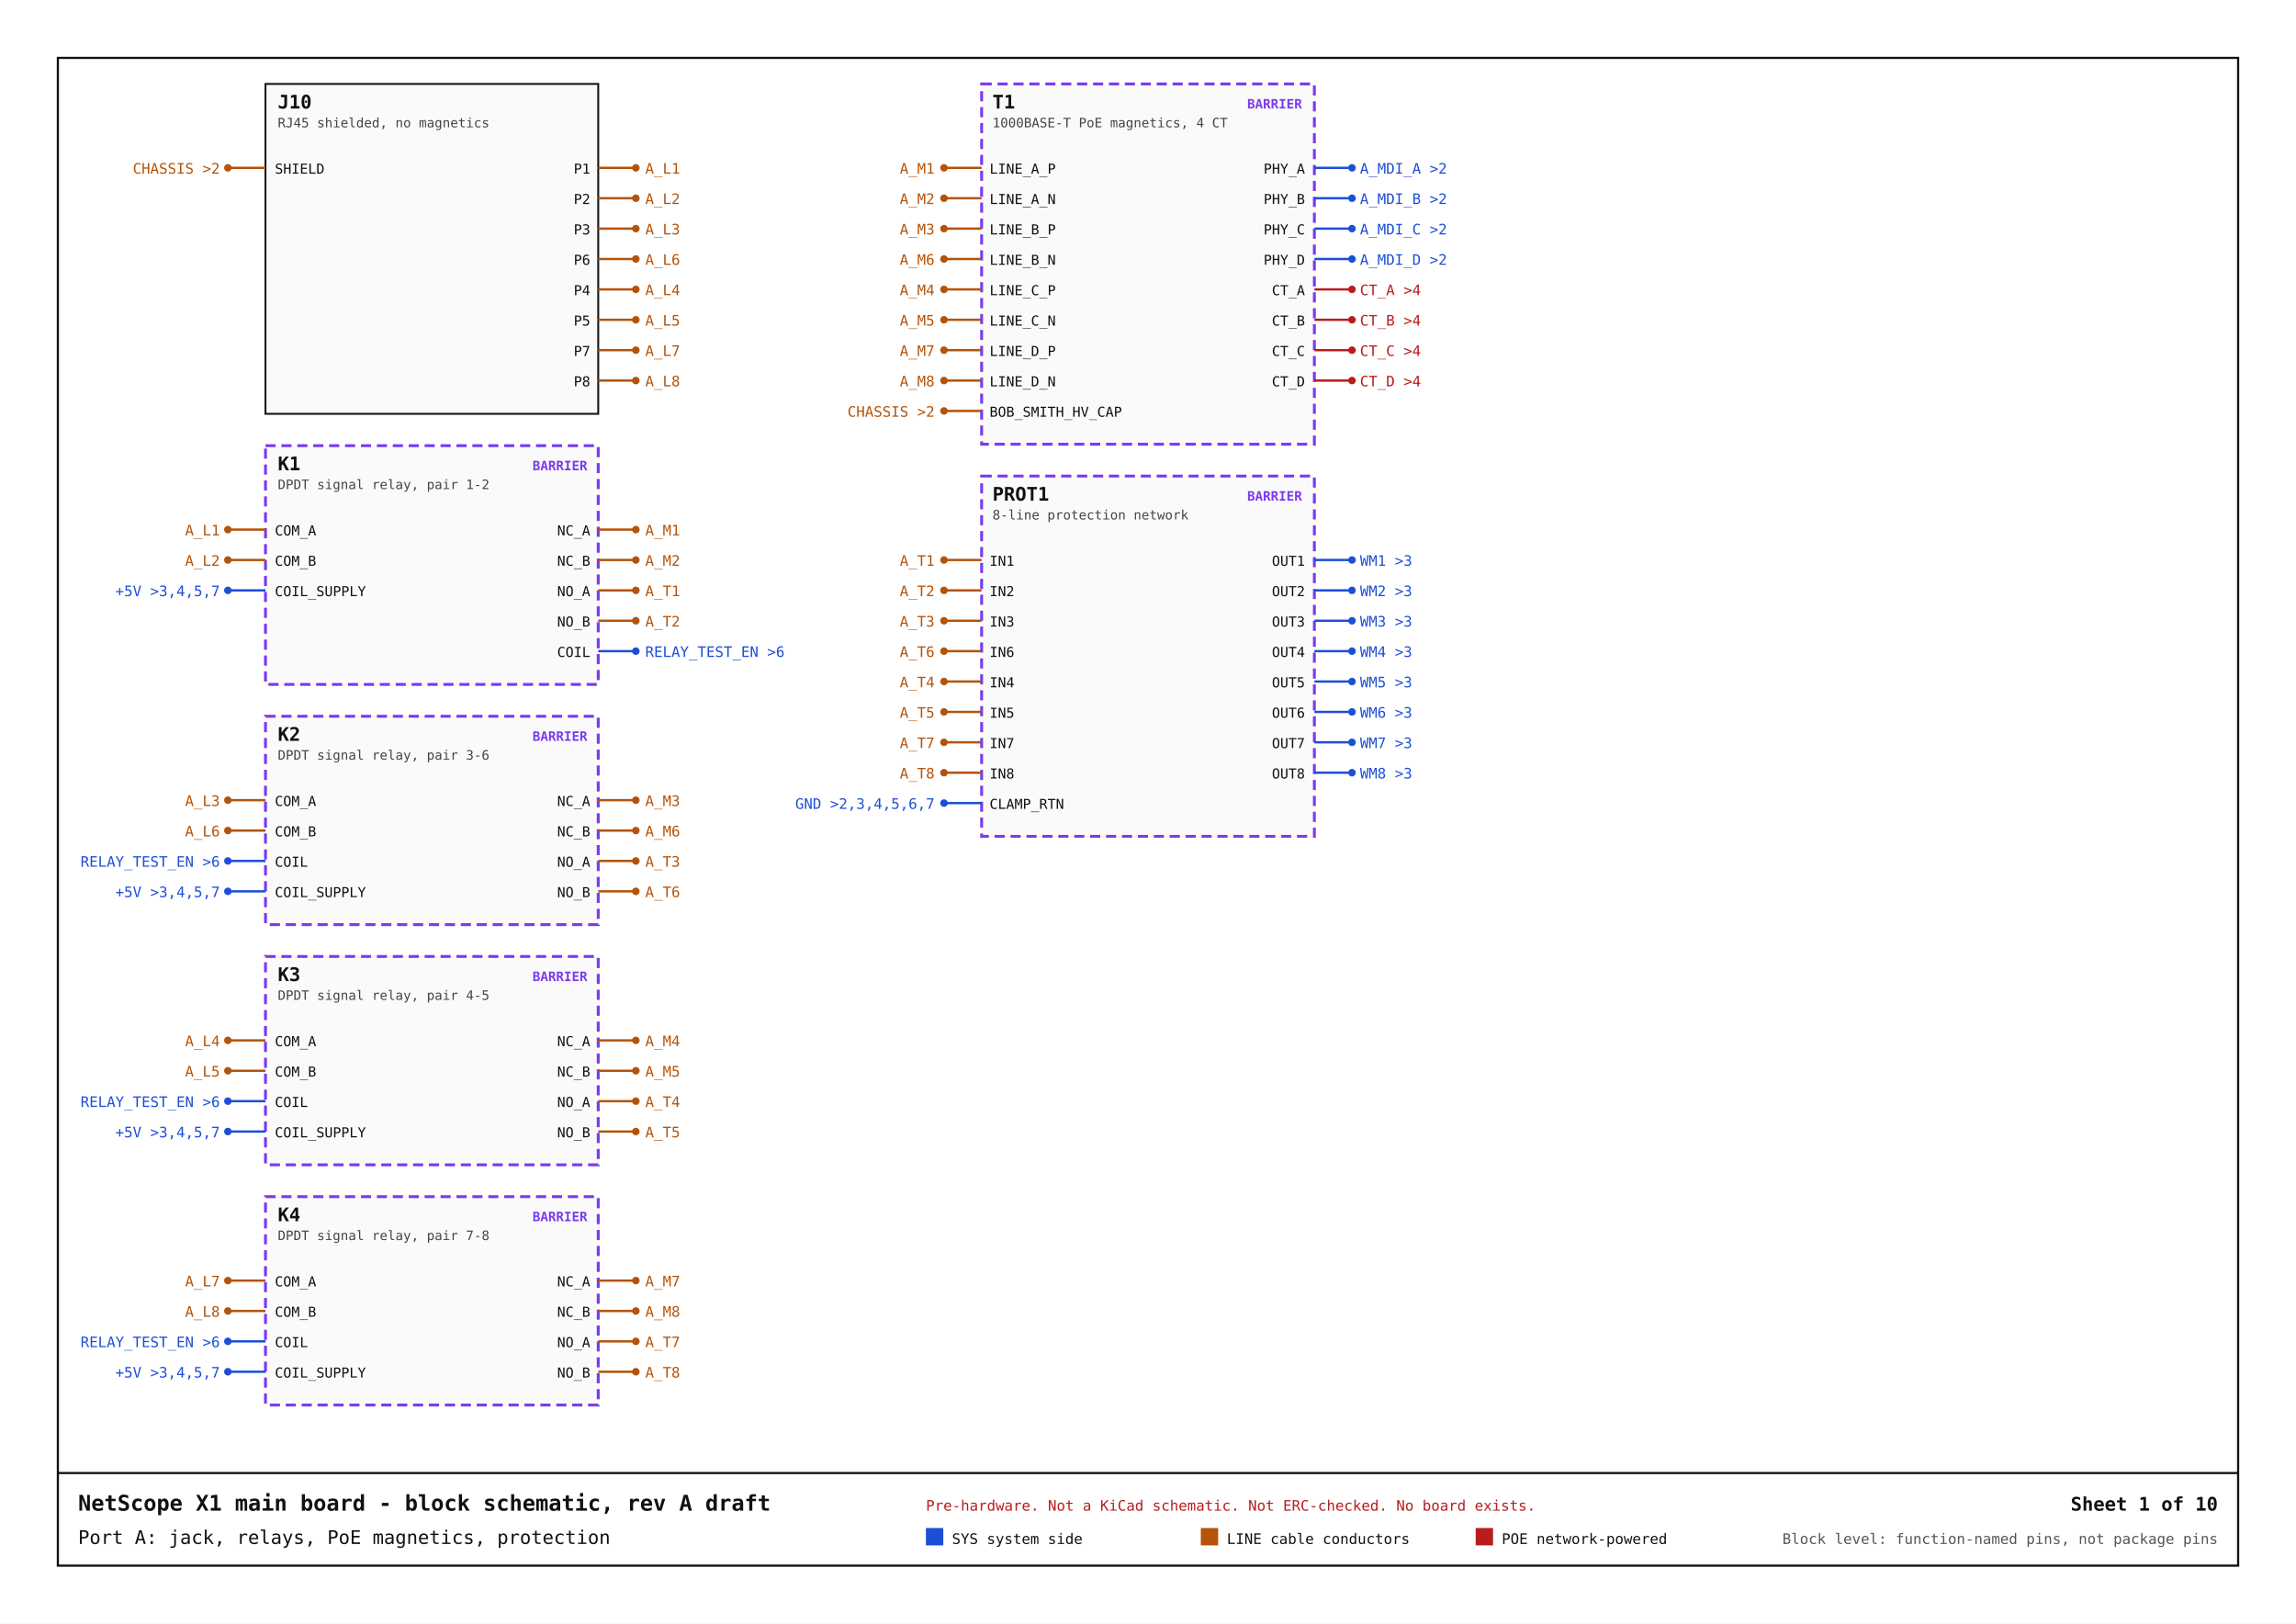
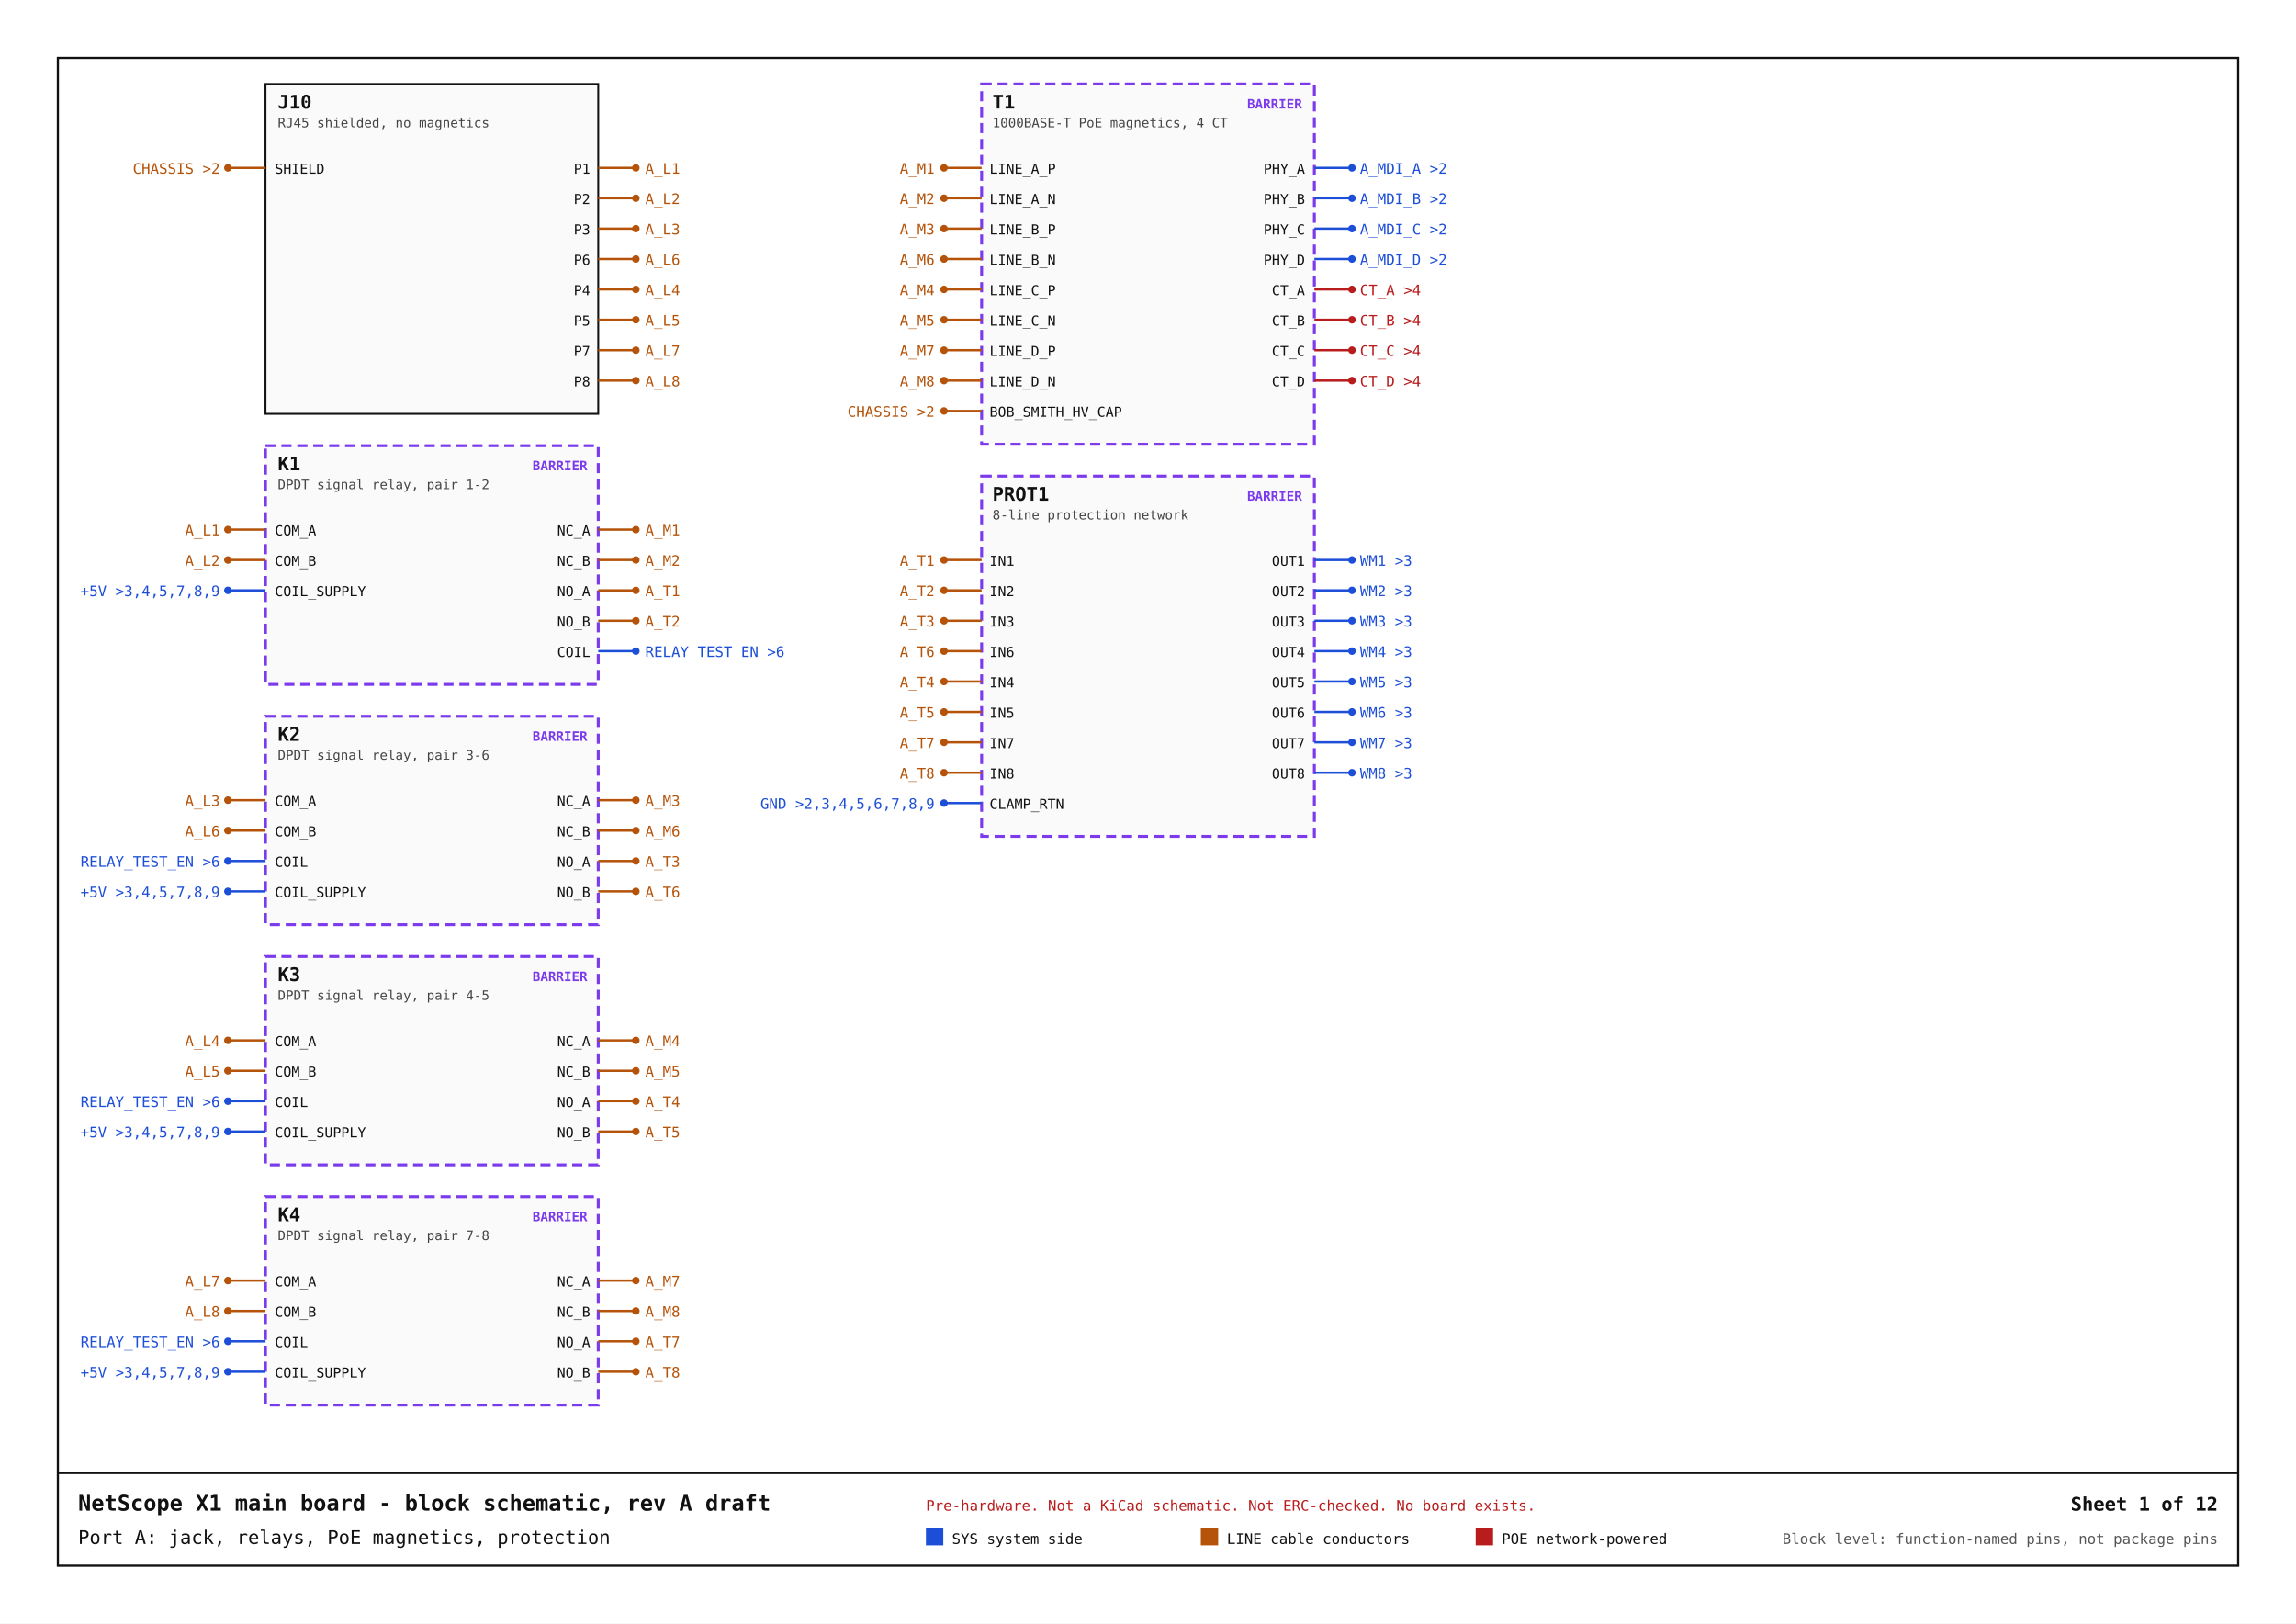
<svg xmlns="http://www.w3.org/2000/svg" viewBox="0 0 1587 1122" width="1587" height="1122">
  <rect width="1587" height="1122" fill="#fff" />
  <rect x="183.5" y="58" width="230" height="228" fill="#fafafa" stroke="#111" stroke-width="1.3" />
  <text x="192" y="75" font-size="13" fill="#111" text-anchor="start" font-weight="bold" font-family="DejaVu Sans Mono, Menlo, Consolas, monospace">J10</text>
  <text x="192" y="88" font-size="9" fill="#444" text-anchor="start" font-weight="normal" font-family="DejaVu Sans Mono, Menlo, Consolas, monospace">RJ45 shielded, no magnetics</text>
  <line x1="413.5" y1="116" x2="439.5" y2="116" stroke="#b45309" stroke-width="1.6" />
  <circle cx="439.5" cy="116" r="2.6" fill="#b45309" />
  <text x="446" y="120" font-size="10" fill="#b45309" text-anchor="start" font-weight="normal" font-family="DejaVu Sans Mono, Menlo, Consolas, monospace">A_L1</text>
  <text x="408" y="120" font-size="9.5" fill="#111" text-anchor="end" font-weight="normal" font-family="DejaVu Sans Mono, Menlo, Consolas, monospace">P1</text>
  <line x1="413.5" y1="137" x2="439.5" y2="137" stroke="#b45309" stroke-width="1.6" />
  <circle cx="439.5" cy="137" r="2.6" fill="#b45309" />
  <text x="446" y="141" font-size="10" fill="#b45309" text-anchor="start" font-weight="normal" font-family="DejaVu Sans Mono, Menlo, Consolas, monospace">A_L2</text>
  <text x="408" y="141" font-size="9.5" fill="#111" text-anchor="end" font-weight="normal" font-family="DejaVu Sans Mono, Menlo, Consolas, monospace">P2</text>
  <line x1="413.5" y1="158" x2="439.5" y2="158" stroke="#b45309" stroke-width="1.6" />
  <circle cx="439.5" cy="158" r="2.6" fill="#b45309" />
  <text x="446" y="162" font-size="10" fill="#b45309" text-anchor="start" font-weight="normal" font-family="DejaVu Sans Mono, Menlo, Consolas, monospace">A_L3</text>
  <text x="408" y="162" font-size="9.5" fill="#111" text-anchor="end" font-weight="normal" font-family="DejaVu Sans Mono, Menlo, Consolas, monospace">P3</text>
  <line x1="413.5" y1="179" x2="439.5" y2="179" stroke="#b45309" stroke-width="1.6" />
  <circle cx="439.5" cy="179" r="2.6" fill="#b45309" />
  <text x="446" y="183" font-size="10" fill="#b45309" text-anchor="start" font-weight="normal" font-family="DejaVu Sans Mono, Menlo, Consolas, monospace">A_L6</text>
  <text x="408" y="183" font-size="9.5" fill="#111" text-anchor="end" font-weight="normal" font-family="DejaVu Sans Mono, Menlo, Consolas, monospace">P6</text>
  <line x1="413.5" y1="200" x2="439.5" y2="200" stroke="#b45309" stroke-width="1.6" />
  <circle cx="439.5" cy="200" r="2.6" fill="#b45309" />
  <text x="446" y="204" font-size="10" fill="#b45309" text-anchor="start" font-weight="normal" font-family="DejaVu Sans Mono, Menlo, Consolas, monospace">A_L4</text>
  <text x="408" y="204" font-size="9.5" fill="#111" text-anchor="end" font-weight="normal" font-family="DejaVu Sans Mono, Menlo, Consolas, monospace">P4</text>
  <line x1="413.5" y1="221" x2="439.5" y2="221" stroke="#b45309" stroke-width="1.6" />
  <circle cx="439.5" cy="221" r="2.6" fill="#b45309" />
  <text x="446" y="225" font-size="10" fill="#b45309" text-anchor="start" font-weight="normal" font-family="DejaVu Sans Mono, Menlo, Consolas, monospace">A_L5</text>
  <text x="408" y="225" font-size="9.5" fill="#111" text-anchor="end" font-weight="normal" font-family="DejaVu Sans Mono, Menlo, Consolas, monospace">P5</text>
  <line x1="413.5" y1="242" x2="439.5" y2="242" stroke="#b45309" stroke-width="1.6" />
  <circle cx="439.5" cy="242" r="2.6" fill="#b45309" />
  <text x="446" y="246" font-size="10" fill="#b45309" text-anchor="start" font-weight="normal" font-family="DejaVu Sans Mono, Menlo, Consolas, monospace">A_L7</text>
  <text x="408" y="246" font-size="9.5" fill="#111" text-anchor="end" font-weight="normal" font-family="DejaVu Sans Mono, Menlo, Consolas, monospace">P7</text>
  <line x1="413.5" y1="263" x2="439.5" y2="263" stroke="#b45309" stroke-width="1.6" />
  <circle cx="439.5" cy="263" r="2.6" fill="#b45309" />
  <text x="446" y="267" font-size="10" fill="#b45309" text-anchor="start" font-weight="normal" font-family="DejaVu Sans Mono, Menlo, Consolas, monospace">A_L8</text>
  <text x="408" y="267" font-size="9.5" fill="#111" text-anchor="end" font-weight="normal" font-family="DejaVu Sans Mono, Menlo, Consolas, monospace">P8</text>
  <line x1="157.5" y1="116" x2="183.5" y2="116" stroke="#b45309" stroke-width="1.6" />
  <circle cx="157.5" cy="116" r="2.6" fill="#b45309" />
  <text x="152" y="120" font-size="10" fill="#b45309" text-anchor="end" font-weight="normal" font-family="DejaVu Sans Mono, Menlo, Consolas, monospace">CHASSIS &gt;2</text>
  <text x="190" y="120" font-size="9.5" fill="#111" text-anchor="start" font-weight="normal" font-family="DejaVu Sans Mono, Menlo, Consolas, monospace">SHIELD</text>
  <rect x="183.5" y="308" width="230" height="165" fill="#fafafa" stroke="#7c3aed" stroke-width="2" stroke-dasharray="7 4" />
  <text x="192" y="325" font-size="13" fill="#111" text-anchor="start" font-weight="bold" font-family="DejaVu Sans Mono, Menlo, Consolas, monospace">K1</text>
  <text x="192" y="338" font-size="9" fill="#444" text-anchor="start" font-weight="normal" font-family="DejaVu Sans Mono, Menlo, Consolas, monospace">DPDT signal relay, pair 1-2</text>
  <text x="406" y="325" font-size="9" fill="#7c3aed" text-anchor="end" font-weight="bold" font-family="DejaVu Sans Mono, Menlo, Consolas, monospace">BARRIER</text>
  <line x1="157.5" y1="366" x2="183.5" y2="366" stroke="#b45309" stroke-width="1.6" />
  <circle cx="157.5" cy="366" r="2.6" fill="#b45309" />
  <text x="152" y="370" font-size="10" fill="#b45309" text-anchor="end" font-weight="normal" font-family="DejaVu Sans Mono, Menlo, Consolas, monospace">A_L1</text>
  <text x="190" y="370" font-size="9.5" fill="#111" text-anchor="start" font-weight="normal" font-family="DejaVu Sans Mono, Menlo, Consolas, monospace">COM_A</text>
  <line x1="157.5" y1="387" x2="183.5" y2="387" stroke="#b45309" stroke-width="1.6" />
  <circle cx="157.5" cy="387" r="2.6" fill="#b45309" />
  <text x="152" y="391" font-size="10" fill="#b45309" text-anchor="end" font-weight="normal" font-family="DejaVu Sans Mono, Menlo, Consolas, monospace">A_L2</text>
  <text x="190" y="391" font-size="9.5" fill="#111" text-anchor="start" font-weight="normal" font-family="DejaVu Sans Mono, Menlo, Consolas, monospace">COM_B</text>
  <line x1="413.5" y1="366" x2="439.5" y2="366" stroke="#b45309" stroke-width="1.6" />
  <circle cx="439.5" cy="366" r="2.6" fill="#b45309" />
  <text x="446" y="370" font-size="10" fill="#b45309" text-anchor="start" font-weight="normal" font-family="DejaVu Sans Mono, Menlo, Consolas, monospace">A_M1</text>
  <text x="408" y="370" font-size="9.5" fill="#111" text-anchor="end" font-weight="normal" font-family="DejaVu Sans Mono, Menlo, Consolas, monospace">NC_A</text>
  <line x1="413.5" y1="387" x2="439.5" y2="387" stroke="#b45309" stroke-width="1.6" />
  <circle cx="439.5" cy="387" r="2.6" fill="#b45309" />
  <text x="446" y="391" font-size="10" fill="#b45309" text-anchor="start" font-weight="normal" font-family="DejaVu Sans Mono, Menlo, Consolas, monospace">A_M2</text>
  <text x="408" y="391" font-size="9.5" fill="#111" text-anchor="end" font-weight="normal" font-family="DejaVu Sans Mono, Menlo, Consolas, monospace">NC_B</text>
  <line x1="413.5" y1="408" x2="439.5" y2="408" stroke="#b45309" stroke-width="1.6" />
  <circle cx="439.5" cy="408" r="2.6" fill="#b45309" />
  <text x="446" y="412" font-size="10" fill="#b45309" text-anchor="start" font-weight="normal" font-family="DejaVu Sans Mono, Menlo, Consolas, monospace">A_T1</text>
  <text x="408" y="412" font-size="9.5" fill="#111" text-anchor="end" font-weight="normal" font-family="DejaVu Sans Mono, Menlo, Consolas, monospace">NO_A</text>
  <line x1="413.5" y1="429" x2="439.5" y2="429" stroke="#b45309" stroke-width="1.6" />
  <circle cx="439.5" cy="429" r="2.6" fill="#b45309" />
  <text x="446" y="433" font-size="10" fill="#b45309" text-anchor="start" font-weight="normal" font-family="DejaVu Sans Mono, Menlo, Consolas, monospace">A_T2</text>
  <text x="408" y="433" font-size="9.5" fill="#111" text-anchor="end" font-weight="normal" font-family="DejaVu Sans Mono, Menlo, Consolas, monospace">NO_B</text>
  <line x1="413.5" y1="450" x2="439.5" y2="450" stroke="#1d4ed8" stroke-width="1.6" />
  <circle cx="439.5" cy="450" r="2.6" fill="#1d4ed8" />
  <text x="446" y="454" font-size="10" fill="#1d4ed8" text-anchor="start" font-weight="normal" font-family="DejaVu Sans Mono, Menlo, Consolas, monospace">RELAY_TEST_EN &gt;6</text>
  <text x="408" y="454" font-size="9.5" fill="#111" text-anchor="end" font-weight="normal" font-family="DejaVu Sans Mono, Menlo, Consolas, monospace">COIL</text>
  <line x1="157.5" y1="408" x2="183.5" y2="408" stroke="#1d4ed8" stroke-width="1.6" />
  <circle cx="157.5" cy="408" r="2.6" fill="#1d4ed8" />
-   <text x="152" y="412" font-size="10" fill="#1d4ed8" text-anchor="end" font-weight="normal" font-family="DejaVu Sans Mono, Menlo, Consolas, monospace">+5V &gt;3,4,5,7</text>
+   <text x="152" y="412" font-size="10" fill="#1d4ed8" text-anchor="end" font-weight="normal" font-family="DejaVu Sans Mono, Menlo, Consolas, monospace">+5V &gt;3,4,5,7,8,9</text>
  <text x="190" y="412" font-size="9.5" fill="#111" text-anchor="start" font-weight="normal" font-family="DejaVu Sans Mono, Menlo, Consolas, monospace">COIL_SUPPLY</text>
  <rect x="183.5" y="495" width="230" height="144" fill="#fafafa" stroke="#7c3aed" stroke-width="2" stroke-dasharray="7 4" />
  <text x="192" y="512" font-size="13" fill="#111" text-anchor="start" font-weight="bold" font-family="DejaVu Sans Mono, Menlo, Consolas, monospace">K2</text>
  <text x="192" y="525" font-size="9" fill="#444" text-anchor="start" font-weight="normal" font-family="DejaVu Sans Mono, Menlo, Consolas, monospace">DPDT signal relay, pair 3-6</text>
  <text x="406" y="512" font-size="9" fill="#7c3aed" text-anchor="end" font-weight="bold" font-family="DejaVu Sans Mono, Menlo, Consolas, monospace">BARRIER</text>
  <line x1="157.5" y1="553" x2="183.5" y2="553" stroke="#b45309" stroke-width="1.6" />
  <circle cx="157.5" cy="553" r="2.6" fill="#b45309" />
  <text x="152" y="557" font-size="10" fill="#b45309" text-anchor="end" font-weight="normal" font-family="DejaVu Sans Mono, Menlo, Consolas, monospace">A_L3</text>
  <text x="190" y="557" font-size="9.5" fill="#111" text-anchor="start" font-weight="normal" font-family="DejaVu Sans Mono, Menlo, Consolas, monospace">COM_A</text>
  <line x1="157.5" y1="574" x2="183.5" y2="574" stroke="#b45309" stroke-width="1.6" />
  <circle cx="157.5" cy="574" r="2.6" fill="#b45309" />
  <text x="152" y="578" font-size="10" fill="#b45309" text-anchor="end" font-weight="normal" font-family="DejaVu Sans Mono, Menlo, Consolas, monospace">A_L6</text>
  <text x="190" y="578" font-size="9.5" fill="#111" text-anchor="start" font-weight="normal" font-family="DejaVu Sans Mono, Menlo, Consolas, monospace">COM_B</text>
  <line x1="413.5" y1="553" x2="439.5" y2="553" stroke="#b45309" stroke-width="1.6" />
  <circle cx="439.5" cy="553" r="2.6" fill="#b45309" />
  <text x="446" y="557" font-size="10" fill="#b45309" text-anchor="start" font-weight="normal" font-family="DejaVu Sans Mono, Menlo, Consolas, monospace">A_M3</text>
  <text x="408" y="557" font-size="9.5" fill="#111" text-anchor="end" font-weight="normal" font-family="DejaVu Sans Mono, Menlo, Consolas, monospace">NC_A</text>
  <line x1="413.5" y1="574" x2="439.5" y2="574" stroke="#b45309" stroke-width="1.6" />
  <circle cx="439.5" cy="574" r="2.6" fill="#b45309" />
  <text x="446" y="578" font-size="10" fill="#b45309" text-anchor="start" font-weight="normal" font-family="DejaVu Sans Mono, Menlo, Consolas, monospace">A_M6</text>
  <text x="408" y="578" font-size="9.5" fill="#111" text-anchor="end" font-weight="normal" font-family="DejaVu Sans Mono, Menlo, Consolas, monospace">NC_B</text>
  <line x1="413.5" y1="595" x2="439.5" y2="595" stroke="#b45309" stroke-width="1.6" />
  <circle cx="439.5" cy="595" r="2.6" fill="#b45309" />
  <text x="446" y="599" font-size="10" fill="#b45309" text-anchor="start" font-weight="normal" font-family="DejaVu Sans Mono, Menlo, Consolas, monospace">A_T3</text>
  <text x="408" y="599" font-size="9.5" fill="#111" text-anchor="end" font-weight="normal" font-family="DejaVu Sans Mono, Menlo, Consolas, monospace">NO_A</text>
  <line x1="413.5" y1="616" x2="439.5" y2="616" stroke="#b45309" stroke-width="1.6" />
  <circle cx="439.5" cy="616" r="2.6" fill="#b45309" />
  <text x="446" y="620" font-size="10" fill="#b45309" text-anchor="start" font-weight="normal" font-family="DejaVu Sans Mono, Menlo, Consolas, monospace">A_T6</text>
  <text x="408" y="620" font-size="9.5" fill="#111" text-anchor="end" font-weight="normal" font-family="DejaVu Sans Mono, Menlo, Consolas, monospace">NO_B</text>
  <line x1="157.5" y1="595" x2="183.5" y2="595" stroke="#1d4ed8" stroke-width="1.6" />
  <circle cx="157.5" cy="595" r="2.6" fill="#1d4ed8" />
  <text x="152" y="599" font-size="10" fill="#1d4ed8" text-anchor="end" font-weight="normal" font-family="DejaVu Sans Mono, Menlo, Consolas, monospace">RELAY_TEST_EN &gt;6</text>
  <text x="190" y="599" font-size="9.5" fill="#111" text-anchor="start" font-weight="normal" font-family="DejaVu Sans Mono, Menlo, Consolas, monospace">COIL</text>
  <line x1="157.5" y1="616" x2="183.5" y2="616" stroke="#1d4ed8" stroke-width="1.6" />
  <circle cx="157.5" cy="616" r="2.6" fill="#1d4ed8" />
-   <text x="152" y="620" font-size="10" fill="#1d4ed8" text-anchor="end" font-weight="normal" font-family="DejaVu Sans Mono, Menlo, Consolas, monospace">+5V &gt;3,4,5,7</text>
+   <text x="152" y="620" font-size="10" fill="#1d4ed8" text-anchor="end" font-weight="normal" font-family="DejaVu Sans Mono, Menlo, Consolas, monospace">+5V &gt;3,4,5,7,8,9</text>
  <text x="190" y="620" font-size="9.5" fill="#111" text-anchor="start" font-weight="normal" font-family="DejaVu Sans Mono, Menlo, Consolas, monospace">COIL_SUPPLY</text>
  <rect x="183.5" y="661" width="230" height="144" fill="#fafafa" stroke="#7c3aed" stroke-width="2" stroke-dasharray="7 4" />
  <text x="192" y="678" font-size="13" fill="#111" text-anchor="start" font-weight="bold" font-family="DejaVu Sans Mono, Menlo, Consolas, monospace">K3</text>
  <text x="192" y="691" font-size="9" fill="#444" text-anchor="start" font-weight="normal" font-family="DejaVu Sans Mono, Menlo, Consolas, monospace">DPDT signal relay, pair 4-5</text>
  <text x="406" y="678" font-size="9" fill="#7c3aed" text-anchor="end" font-weight="bold" font-family="DejaVu Sans Mono, Menlo, Consolas, monospace">BARRIER</text>
  <line x1="157.5" y1="719" x2="183.5" y2="719" stroke="#b45309" stroke-width="1.6" />
  <circle cx="157.5" cy="719" r="2.6" fill="#b45309" />
  <text x="152" y="723" font-size="10" fill="#b45309" text-anchor="end" font-weight="normal" font-family="DejaVu Sans Mono, Menlo, Consolas, monospace">A_L4</text>
  <text x="190" y="723" font-size="9.5" fill="#111" text-anchor="start" font-weight="normal" font-family="DejaVu Sans Mono, Menlo, Consolas, monospace">COM_A</text>
  <line x1="157.5" y1="740" x2="183.5" y2="740" stroke="#b45309" stroke-width="1.6" />
  <circle cx="157.5" cy="740" r="2.6" fill="#b45309" />
  <text x="152" y="744" font-size="10" fill="#b45309" text-anchor="end" font-weight="normal" font-family="DejaVu Sans Mono, Menlo, Consolas, monospace">A_L5</text>
  <text x="190" y="744" font-size="9.5" fill="#111" text-anchor="start" font-weight="normal" font-family="DejaVu Sans Mono, Menlo, Consolas, monospace">COM_B</text>
  <line x1="413.5" y1="719" x2="439.5" y2="719" stroke="#b45309" stroke-width="1.6" />
  <circle cx="439.5" cy="719" r="2.6" fill="#b45309" />
  <text x="446" y="723" font-size="10" fill="#b45309" text-anchor="start" font-weight="normal" font-family="DejaVu Sans Mono, Menlo, Consolas, monospace">A_M4</text>
  <text x="408" y="723" font-size="9.5" fill="#111" text-anchor="end" font-weight="normal" font-family="DejaVu Sans Mono, Menlo, Consolas, monospace">NC_A</text>
  <line x1="413.5" y1="740" x2="439.5" y2="740" stroke="#b45309" stroke-width="1.6" />
  <circle cx="439.5" cy="740" r="2.6" fill="#b45309" />
  <text x="446" y="744" font-size="10" fill="#b45309" text-anchor="start" font-weight="normal" font-family="DejaVu Sans Mono, Menlo, Consolas, monospace">A_M5</text>
  <text x="408" y="744" font-size="9.5" fill="#111" text-anchor="end" font-weight="normal" font-family="DejaVu Sans Mono, Menlo, Consolas, monospace">NC_B</text>
  <line x1="413.5" y1="761" x2="439.5" y2="761" stroke="#b45309" stroke-width="1.6" />
  <circle cx="439.5" cy="761" r="2.6" fill="#b45309" />
  <text x="446" y="765" font-size="10" fill="#b45309" text-anchor="start" font-weight="normal" font-family="DejaVu Sans Mono, Menlo, Consolas, monospace">A_T4</text>
  <text x="408" y="765" font-size="9.5" fill="#111" text-anchor="end" font-weight="normal" font-family="DejaVu Sans Mono, Menlo, Consolas, monospace">NO_A</text>
  <line x1="413.5" y1="782" x2="439.5" y2="782" stroke="#b45309" stroke-width="1.6" />
  <circle cx="439.5" cy="782" r="2.6" fill="#b45309" />
  <text x="446" y="786" font-size="10" fill="#b45309" text-anchor="start" font-weight="normal" font-family="DejaVu Sans Mono, Menlo, Consolas, monospace">A_T5</text>
  <text x="408" y="786" font-size="9.5" fill="#111" text-anchor="end" font-weight="normal" font-family="DejaVu Sans Mono, Menlo, Consolas, monospace">NO_B</text>
  <line x1="157.5" y1="761" x2="183.5" y2="761" stroke="#1d4ed8" stroke-width="1.6" />
  <circle cx="157.5" cy="761" r="2.6" fill="#1d4ed8" />
  <text x="152" y="765" font-size="10" fill="#1d4ed8" text-anchor="end" font-weight="normal" font-family="DejaVu Sans Mono, Menlo, Consolas, monospace">RELAY_TEST_EN &gt;6</text>
  <text x="190" y="765" font-size="9.5" fill="#111" text-anchor="start" font-weight="normal" font-family="DejaVu Sans Mono, Menlo, Consolas, monospace">COIL</text>
  <line x1="157.5" y1="782" x2="183.5" y2="782" stroke="#1d4ed8" stroke-width="1.6" />
  <circle cx="157.5" cy="782" r="2.6" fill="#1d4ed8" />
-   <text x="152" y="786" font-size="10" fill="#1d4ed8" text-anchor="end" font-weight="normal" font-family="DejaVu Sans Mono, Menlo, Consolas, monospace">+5V &gt;3,4,5,7</text>
+   <text x="152" y="786" font-size="10" fill="#1d4ed8" text-anchor="end" font-weight="normal" font-family="DejaVu Sans Mono, Menlo, Consolas, monospace">+5V &gt;3,4,5,7,8,9</text>
  <text x="190" y="786" font-size="9.5" fill="#111" text-anchor="start" font-weight="normal" font-family="DejaVu Sans Mono, Menlo, Consolas, monospace">COIL_SUPPLY</text>
  <rect x="183.5" y="827" width="230" height="144" fill="#fafafa" stroke="#7c3aed" stroke-width="2" stroke-dasharray="7 4" />
  <text x="192" y="844" font-size="13" fill="#111" text-anchor="start" font-weight="bold" font-family="DejaVu Sans Mono, Menlo, Consolas, monospace">K4</text>
  <text x="192" y="857" font-size="9" fill="#444" text-anchor="start" font-weight="normal" font-family="DejaVu Sans Mono, Menlo, Consolas, monospace">DPDT signal relay, pair 7-8</text>
  <text x="406" y="844" font-size="9" fill="#7c3aed" text-anchor="end" font-weight="bold" font-family="DejaVu Sans Mono, Menlo, Consolas, monospace">BARRIER</text>
  <line x1="157.5" y1="885" x2="183.5" y2="885" stroke="#b45309" stroke-width="1.6" />
  <circle cx="157.5" cy="885" r="2.6" fill="#b45309" />
  <text x="152" y="889" font-size="10" fill="#b45309" text-anchor="end" font-weight="normal" font-family="DejaVu Sans Mono, Menlo, Consolas, monospace">A_L7</text>
  <text x="190" y="889" font-size="9.5" fill="#111" text-anchor="start" font-weight="normal" font-family="DejaVu Sans Mono, Menlo, Consolas, monospace">COM_A</text>
  <line x1="157.5" y1="906" x2="183.5" y2="906" stroke="#b45309" stroke-width="1.6" />
  <circle cx="157.5" cy="906" r="2.6" fill="#b45309" />
  <text x="152" y="910" font-size="10" fill="#b45309" text-anchor="end" font-weight="normal" font-family="DejaVu Sans Mono, Menlo, Consolas, monospace">A_L8</text>
  <text x="190" y="910" font-size="9.5" fill="#111" text-anchor="start" font-weight="normal" font-family="DejaVu Sans Mono, Menlo, Consolas, monospace">COM_B</text>
  <line x1="413.5" y1="885" x2="439.5" y2="885" stroke="#b45309" stroke-width="1.6" />
  <circle cx="439.5" cy="885" r="2.6" fill="#b45309" />
  <text x="446" y="889" font-size="10" fill="#b45309" text-anchor="start" font-weight="normal" font-family="DejaVu Sans Mono, Menlo, Consolas, monospace">A_M7</text>
  <text x="408" y="889" font-size="9.5" fill="#111" text-anchor="end" font-weight="normal" font-family="DejaVu Sans Mono, Menlo, Consolas, monospace">NC_A</text>
  <line x1="413.5" y1="906" x2="439.5" y2="906" stroke="#b45309" stroke-width="1.6" />
  <circle cx="439.5" cy="906" r="2.6" fill="#b45309" />
  <text x="446" y="910" font-size="10" fill="#b45309" text-anchor="start" font-weight="normal" font-family="DejaVu Sans Mono, Menlo, Consolas, monospace">A_M8</text>
  <text x="408" y="910" font-size="9.5" fill="#111" text-anchor="end" font-weight="normal" font-family="DejaVu Sans Mono, Menlo, Consolas, monospace">NC_B</text>
  <line x1="413.5" y1="927" x2="439.5" y2="927" stroke="#b45309" stroke-width="1.6" />
  <circle cx="439.5" cy="927" r="2.6" fill="#b45309" />
  <text x="446" y="931" font-size="10" fill="#b45309" text-anchor="start" font-weight="normal" font-family="DejaVu Sans Mono, Menlo, Consolas, monospace">A_T7</text>
  <text x="408" y="931" font-size="9.5" fill="#111" text-anchor="end" font-weight="normal" font-family="DejaVu Sans Mono, Menlo, Consolas, monospace">NO_A</text>
  <line x1="413.5" y1="948" x2="439.5" y2="948" stroke="#b45309" stroke-width="1.6" />
  <circle cx="439.5" cy="948" r="2.6" fill="#b45309" />
  <text x="446" y="952" font-size="10" fill="#b45309" text-anchor="start" font-weight="normal" font-family="DejaVu Sans Mono, Menlo, Consolas, monospace">A_T8</text>
  <text x="408" y="952" font-size="9.5" fill="#111" text-anchor="end" font-weight="normal" font-family="DejaVu Sans Mono, Menlo, Consolas, monospace">NO_B</text>
  <line x1="157.5" y1="927" x2="183.5" y2="927" stroke="#1d4ed8" stroke-width="1.6" />
  <circle cx="157.5" cy="927" r="2.6" fill="#1d4ed8" />
  <text x="152" y="931" font-size="10" fill="#1d4ed8" text-anchor="end" font-weight="normal" font-family="DejaVu Sans Mono, Menlo, Consolas, monospace">RELAY_TEST_EN &gt;6</text>
  <text x="190" y="931" font-size="9.5" fill="#111" text-anchor="start" font-weight="normal" font-family="DejaVu Sans Mono, Menlo, Consolas, monospace">COIL</text>
  <line x1="157.5" y1="948" x2="183.5" y2="948" stroke="#1d4ed8" stroke-width="1.6" />
  <circle cx="157.5" cy="948" r="2.6" fill="#1d4ed8" />
-   <text x="152" y="952" font-size="10" fill="#1d4ed8" text-anchor="end" font-weight="normal" font-family="DejaVu Sans Mono, Menlo, Consolas, monospace">+5V &gt;3,4,5,7</text>
+   <text x="152" y="952" font-size="10" fill="#1d4ed8" text-anchor="end" font-weight="normal" font-family="DejaVu Sans Mono, Menlo, Consolas, monospace">+5V &gt;3,4,5,7,8,9</text>
  <text x="190" y="952" font-size="9.5" fill="#111" text-anchor="start" font-weight="normal" font-family="DejaVu Sans Mono, Menlo, Consolas, monospace">COIL_SUPPLY</text>
  <rect x="678.5" y="58" width="230" height="249" fill="#fafafa" stroke="#7c3aed" stroke-width="2" stroke-dasharray="7 4" />
  <text x="686" y="75" font-size="13" fill="#111" text-anchor="start" font-weight="bold" font-family="DejaVu Sans Mono, Menlo, Consolas, monospace">T1</text>
  <text x="686" y="88" font-size="9" fill="#444" text-anchor="start" font-weight="normal" font-family="DejaVu Sans Mono, Menlo, Consolas, monospace">1000BASE-T PoE magnetics, 4 CT</text>
  <text x="900" y="75" font-size="9" fill="#7c3aed" text-anchor="end" font-weight="bold" font-family="DejaVu Sans Mono, Menlo, Consolas, monospace">BARRIER</text>
  <line x1="652.5" y1="116" x2="678.5" y2="116" stroke="#b45309" stroke-width="1.6" />
  <circle cx="652.5" cy="116" r="2.6" fill="#b45309" />
  <text x="646" y="120" font-size="10" fill="#b45309" text-anchor="end" font-weight="normal" font-family="DejaVu Sans Mono, Menlo, Consolas, monospace">A_M1</text>
  <text x="684" y="120" font-size="9.5" fill="#111" text-anchor="start" font-weight="normal" font-family="DejaVu Sans Mono, Menlo, Consolas, monospace">LINE_A_P</text>
  <line x1="652.5" y1="137" x2="678.5" y2="137" stroke="#b45309" stroke-width="1.6" />
  <circle cx="652.5" cy="137" r="2.6" fill="#b45309" />
  <text x="646" y="141" font-size="10" fill="#b45309" text-anchor="end" font-weight="normal" font-family="DejaVu Sans Mono, Menlo, Consolas, monospace">A_M2</text>
  <text x="684" y="141" font-size="9.5" fill="#111" text-anchor="start" font-weight="normal" font-family="DejaVu Sans Mono, Menlo, Consolas, monospace">LINE_A_N</text>
  <line x1="652.5" y1="158" x2="678.5" y2="158" stroke="#b45309" stroke-width="1.6" />
  <circle cx="652.5" cy="158" r="2.6" fill="#b45309" />
  <text x="646" y="162" font-size="10" fill="#b45309" text-anchor="end" font-weight="normal" font-family="DejaVu Sans Mono, Menlo, Consolas, monospace">A_M3</text>
  <text x="684" y="162" font-size="9.5" fill="#111" text-anchor="start" font-weight="normal" font-family="DejaVu Sans Mono, Menlo, Consolas, monospace">LINE_B_P</text>
  <line x1="652.5" y1="179" x2="678.5" y2="179" stroke="#b45309" stroke-width="1.6" />
  <circle cx="652.5" cy="179" r="2.6" fill="#b45309" />
  <text x="646" y="183" font-size="10" fill="#b45309" text-anchor="end" font-weight="normal" font-family="DejaVu Sans Mono, Menlo, Consolas, monospace">A_M6</text>
  <text x="684" y="183" font-size="9.5" fill="#111" text-anchor="start" font-weight="normal" font-family="DejaVu Sans Mono, Menlo, Consolas, monospace">LINE_B_N</text>
  <line x1="652.5" y1="200" x2="678.5" y2="200" stroke="#b45309" stroke-width="1.6" />
  <circle cx="652.5" cy="200" r="2.6" fill="#b45309" />
  <text x="646" y="204" font-size="10" fill="#b45309" text-anchor="end" font-weight="normal" font-family="DejaVu Sans Mono, Menlo, Consolas, monospace">A_M4</text>
  <text x="684" y="204" font-size="9.5" fill="#111" text-anchor="start" font-weight="normal" font-family="DejaVu Sans Mono, Menlo, Consolas, monospace">LINE_C_P</text>
  <line x1="652.5" y1="221" x2="678.5" y2="221" stroke="#b45309" stroke-width="1.6" />
  <circle cx="652.5" cy="221" r="2.6" fill="#b45309" />
  <text x="646" y="225" font-size="10" fill="#b45309" text-anchor="end" font-weight="normal" font-family="DejaVu Sans Mono, Menlo, Consolas, monospace">A_M5</text>
  <text x="684" y="225" font-size="9.5" fill="#111" text-anchor="start" font-weight="normal" font-family="DejaVu Sans Mono, Menlo, Consolas, monospace">LINE_C_N</text>
  <line x1="652.5" y1="242" x2="678.5" y2="242" stroke="#b45309" stroke-width="1.6" />
  <circle cx="652.5" cy="242" r="2.6" fill="#b45309" />
  <text x="646" y="246" font-size="10" fill="#b45309" text-anchor="end" font-weight="normal" font-family="DejaVu Sans Mono, Menlo, Consolas, monospace">A_M7</text>
  <text x="684" y="246" font-size="9.5" fill="#111" text-anchor="start" font-weight="normal" font-family="DejaVu Sans Mono, Menlo, Consolas, monospace">LINE_D_P</text>
  <line x1="652.5" y1="263" x2="678.5" y2="263" stroke="#b45309" stroke-width="1.6" />
  <circle cx="652.5" cy="263" r="2.6" fill="#b45309" />
  <text x="646" y="267" font-size="10" fill="#b45309" text-anchor="end" font-weight="normal" font-family="DejaVu Sans Mono, Menlo, Consolas, monospace">A_M8</text>
  <text x="684" y="267" font-size="9.5" fill="#111" text-anchor="start" font-weight="normal" font-family="DejaVu Sans Mono, Menlo, Consolas, monospace">LINE_D_N</text>
  <line x1="908.5" y1="116" x2="934.5" y2="116" stroke="#1d4ed8" stroke-width="1.6" />
  <circle cx="934.5" cy="116" r="2.6" fill="#1d4ed8" />
  <text x="940" y="120" font-size="10" fill="#1d4ed8" text-anchor="start" font-weight="normal" font-family="DejaVu Sans Mono, Menlo, Consolas, monospace">A_MDI_A &gt;2</text>
  <text x="902" y="120" font-size="9.5" fill="#111" text-anchor="end" font-weight="normal" font-family="DejaVu Sans Mono, Menlo, Consolas, monospace">PHY_A</text>
  <line x1="908.5" y1="137" x2="934.5" y2="137" stroke="#1d4ed8" stroke-width="1.6" />
  <circle cx="934.5" cy="137" r="2.6" fill="#1d4ed8" />
  <text x="940" y="141" font-size="10" fill="#1d4ed8" text-anchor="start" font-weight="normal" font-family="DejaVu Sans Mono, Menlo, Consolas, monospace">A_MDI_B &gt;2</text>
  <text x="902" y="141" font-size="9.5" fill="#111" text-anchor="end" font-weight="normal" font-family="DejaVu Sans Mono, Menlo, Consolas, monospace">PHY_B</text>
  <line x1="908.5" y1="158" x2="934.5" y2="158" stroke="#1d4ed8" stroke-width="1.6" />
  <circle cx="934.5" cy="158" r="2.6" fill="#1d4ed8" />
  <text x="940" y="162" font-size="10" fill="#1d4ed8" text-anchor="start" font-weight="normal" font-family="DejaVu Sans Mono, Menlo, Consolas, monospace">A_MDI_C &gt;2</text>
  <text x="902" y="162" font-size="9.5" fill="#111" text-anchor="end" font-weight="normal" font-family="DejaVu Sans Mono, Menlo, Consolas, monospace">PHY_C</text>
  <line x1="908.5" y1="179" x2="934.5" y2="179" stroke="#1d4ed8" stroke-width="1.6" />
  <circle cx="934.5" cy="179" r="2.6" fill="#1d4ed8" />
  <text x="940" y="183" font-size="10" fill="#1d4ed8" text-anchor="start" font-weight="normal" font-family="DejaVu Sans Mono, Menlo, Consolas, monospace">A_MDI_D &gt;2</text>
  <text x="902" y="183" font-size="9.5" fill="#111" text-anchor="end" font-weight="normal" font-family="DejaVu Sans Mono, Menlo, Consolas, monospace">PHY_D</text>
  <line x1="908.5" y1="200" x2="934.5" y2="200" stroke="#b91c1c" stroke-width="1.6" />
  <circle cx="934.5" cy="200" r="2.6" fill="#b91c1c" />
  <text x="940" y="204" font-size="10" fill="#b91c1c" text-anchor="start" font-weight="normal" font-family="DejaVu Sans Mono, Menlo, Consolas, monospace">CT_A &gt;4</text>
  <text x="902" y="204" font-size="9.5" fill="#111" text-anchor="end" font-weight="normal" font-family="DejaVu Sans Mono, Menlo, Consolas, monospace">CT_A</text>
  <line x1="908.5" y1="221" x2="934.5" y2="221" stroke="#b91c1c" stroke-width="1.6" />
  <circle cx="934.5" cy="221" r="2.6" fill="#b91c1c" />
  <text x="940" y="225" font-size="10" fill="#b91c1c" text-anchor="start" font-weight="normal" font-family="DejaVu Sans Mono, Menlo, Consolas, monospace">CT_B &gt;4</text>
  <text x="902" y="225" font-size="9.5" fill="#111" text-anchor="end" font-weight="normal" font-family="DejaVu Sans Mono, Menlo, Consolas, monospace">CT_B</text>
  <line x1="908.5" y1="242" x2="934.5" y2="242" stroke="#b91c1c" stroke-width="1.6" />
  <circle cx="934.5" cy="242" r="2.6" fill="#b91c1c" />
  <text x="940" y="246" font-size="10" fill="#b91c1c" text-anchor="start" font-weight="normal" font-family="DejaVu Sans Mono, Menlo, Consolas, monospace">CT_C &gt;4</text>
  <text x="902" y="246" font-size="9.5" fill="#111" text-anchor="end" font-weight="normal" font-family="DejaVu Sans Mono, Menlo, Consolas, monospace">CT_C</text>
  <line x1="908.5" y1="263" x2="934.5" y2="263" stroke="#b91c1c" stroke-width="1.6" />
  <circle cx="934.5" cy="263" r="2.6" fill="#b91c1c" />
  <text x="940" y="267" font-size="10" fill="#b91c1c" text-anchor="start" font-weight="normal" font-family="DejaVu Sans Mono, Menlo, Consolas, monospace">CT_D &gt;4</text>
  <text x="902" y="267" font-size="9.5" fill="#111" text-anchor="end" font-weight="normal" font-family="DejaVu Sans Mono, Menlo, Consolas, monospace">CT_D</text>
  <line x1="652.5" y1="284" x2="678.5" y2="284" stroke="#b45309" stroke-width="1.6" />
  <circle cx="652.5" cy="284" r="2.6" fill="#b45309" />
  <text x="646" y="288" font-size="10" fill="#b45309" text-anchor="end" font-weight="normal" font-family="DejaVu Sans Mono, Menlo, Consolas, monospace">CHASSIS &gt;2</text>
  <text x="684" y="288" font-size="9.5" fill="#111" text-anchor="start" font-weight="normal" font-family="DejaVu Sans Mono, Menlo, Consolas, monospace">BOB_SMITH_HV_CAP</text>
  <rect x="678.5" y="329" width="230" height="249" fill="#fafafa" stroke="#7c3aed" stroke-width="2" stroke-dasharray="7 4" />
  <text x="686" y="346" font-size="13" fill="#111" text-anchor="start" font-weight="bold" font-family="DejaVu Sans Mono, Menlo, Consolas, monospace">PROT1</text>
  <text x="686" y="359" font-size="9" fill="#444" text-anchor="start" font-weight="normal" font-family="DejaVu Sans Mono, Menlo, Consolas, monospace">8-line protection network</text>
  <text x="900" y="346" font-size="9" fill="#7c3aed" text-anchor="end" font-weight="bold" font-family="DejaVu Sans Mono, Menlo, Consolas, monospace">BARRIER</text>
  <line x1="652.5" y1="387" x2="678.5" y2="387" stroke="#b45309" stroke-width="1.6" />
  <circle cx="652.5" cy="387" r="2.6" fill="#b45309" />
  <text x="646" y="391" font-size="10" fill="#b45309" text-anchor="end" font-weight="normal" font-family="DejaVu Sans Mono, Menlo, Consolas, monospace">A_T1</text>
  <text x="684" y="391" font-size="9.5" fill="#111" text-anchor="start" font-weight="normal" font-family="DejaVu Sans Mono, Menlo, Consolas, monospace">IN1</text>
  <line x1="652.5" y1="408" x2="678.5" y2="408" stroke="#b45309" stroke-width="1.6" />
  <circle cx="652.5" cy="408" r="2.6" fill="#b45309" />
  <text x="646" y="412" font-size="10" fill="#b45309" text-anchor="end" font-weight="normal" font-family="DejaVu Sans Mono, Menlo, Consolas, monospace">A_T2</text>
  <text x="684" y="412" font-size="9.5" fill="#111" text-anchor="start" font-weight="normal" font-family="DejaVu Sans Mono, Menlo, Consolas, monospace">IN2</text>
  <line x1="652.5" y1="429" x2="678.5" y2="429" stroke="#b45309" stroke-width="1.6" />
  <circle cx="652.5" cy="429" r="2.6" fill="#b45309" />
  <text x="646" y="433" font-size="10" fill="#b45309" text-anchor="end" font-weight="normal" font-family="DejaVu Sans Mono, Menlo, Consolas, monospace">A_T3</text>
  <text x="684" y="433" font-size="9.5" fill="#111" text-anchor="start" font-weight="normal" font-family="DejaVu Sans Mono, Menlo, Consolas, monospace">IN3</text>
  <line x1="652.5" y1="450" x2="678.5" y2="450" stroke="#b45309" stroke-width="1.6" />
  <circle cx="652.5" cy="450" r="2.6" fill="#b45309" />
  <text x="646" y="454" font-size="10" fill="#b45309" text-anchor="end" font-weight="normal" font-family="DejaVu Sans Mono, Menlo, Consolas, monospace">A_T6</text>
  <text x="684" y="454" font-size="9.5" fill="#111" text-anchor="start" font-weight="normal" font-family="DejaVu Sans Mono, Menlo, Consolas, monospace">IN6</text>
  <line x1="652.5" y1="471" x2="678.5" y2="471" stroke="#b45309" stroke-width="1.6" />
  <circle cx="652.5" cy="471" r="2.6" fill="#b45309" />
  <text x="646" y="475" font-size="10" fill="#b45309" text-anchor="end" font-weight="normal" font-family="DejaVu Sans Mono, Menlo, Consolas, monospace">A_T4</text>
  <text x="684" y="475" font-size="9.5" fill="#111" text-anchor="start" font-weight="normal" font-family="DejaVu Sans Mono, Menlo, Consolas, monospace">IN4</text>
  <line x1="652.5" y1="492" x2="678.5" y2="492" stroke="#b45309" stroke-width="1.6" />
  <circle cx="652.5" cy="492" r="2.6" fill="#b45309" />
  <text x="646" y="496" font-size="10" fill="#b45309" text-anchor="end" font-weight="normal" font-family="DejaVu Sans Mono, Menlo, Consolas, monospace">A_T5</text>
  <text x="684" y="496" font-size="9.5" fill="#111" text-anchor="start" font-weight="normal" font-family="DejaVu Sans Mono, Menlo, Consolas, monospace">IN5</text>
  <line x1="652.5" y1="513" x2="678.5" y2="513" stroke="#b45309" stroke-width="1.6" />
  <circle cx="652.5" cy="513" r="2.6" fill="#b45309" />
  <text x="646" y="517" font-size="10" fill="#b45309" text-anchor="end" font-weight="normal" font-family="DejaVu Sans Mono, Menlo, Consolas, monospace">A_T7</text>
  <text x="684" y="517" font-size="9.5" fill="#111" text-anchor="start" font-weight="normal" font-family="DejaVu Sans Mono, Menlo, Consolas, monospace">IN7</text>
  <line x1="652.5" y1="534" x2="678.5" y2="534" stroke="#b45309" stroke-width="1.6" />
  <circle cx="652.5" cy="534" r="2.6" fill="#b45309" />
  <text x="646" y="538" font-size="10" fill="#b45309" text-anchor="end" font-weight="normal" font-family="DejaVu Sans Mono, Menlo, Consolas, monospace">A_T8</text>
  <text x="684" y="538" font-size="9.5" fill="#111" text-anchor="start" font-weight="normal" font-family="DejaVu Sans Mono, Menlo, Consolas, monospace">IN8</text>
  <line x1="908.5" y1="387" x2="934.5" y2="387" stroke="#1d4ed8" stroke-width="1.6" />
  <circle cx="934.5" cy="387" r="2.6" fill="#1d4ed8" />
  <text x="940" y="391" font-size="10" fill="#1d4ed8" text-anchor="start" font-weight="normal" font-family="DejaVu Sans Mono, Menlo, Consolas, monospace">WM1 &gt;3</text>
  <text x="902" y="391" font-size="9.5" fill="#111" text-anchor="end" font-weight="normal" font-family="DejaVu Sans Mono, Menlo, Consolas, monospace">OUT1</text>
  <line x1="908.5" y1="408" x2="934.5" y2="408" stroke="#1d4ed8" stroke-width="1.6" />
  <circle cx="934.5" cy="408" r="2.6" fill="#1d4ed8" />
  <text x="940" y="412" font-size="10" fill="#1d4ed8" text-anchor="start" font-weight="normal" font-family="DejaVu Sans Mono, Menlo, Consolas, monospace">WM2 &gt;3</text>
  <text x="902" y="412" font-size="9.5" fill="#111" text-anchor="end" font-weight="normal" font-family="DejaVu Sans Mono, Menlo, Consolas, monospace">OUT2</text>
  <line x1="908.5" y1="429" x2="934.5" y2="429" stroke="#1d4ed8" stroke-width="1.6" />
  <circle cx="934.5" cy="429" r="2.6" fill="#1d4ed8" />
  <text x="940" y="433" font-size="10" fill="#1d4ed8" text-anchor="start" font-weight="normal" font-family="DejaVu Sans Mono, Menlo, Consolas, monospace">WM3 &gt;3</text>
  <text x="902" y="433" font-size="9.5" fill="#111" text-anchor="end" font-weight="normal" font-family="DejaVu Sans Mono, Menlo, Consolas, monospace">OUT3</text>
  <line x1="908.5" y1="450" x2="934.5" y2="450" stroke="#1d4ed8" stroke-width="1.6" />
  <circle cx="934.5" cy="450" r="2.6" fill="#1d4ed8" />
  <text x="940" y="454" font-size="10" fill="#1d4ed8" text-anchor="start" font-weight="normal" font-family="DejaVu Sans Mono, Menlo, Consolas, monospace">WM4 &gt;3</text>
  <text x="902" y="454" font-size="9.5" fill="#111" text-anchor="end" font-weight="normal" font-family="DejaVu Sans Mono, Menlo, Consolas, monospace">OUT4</text>
  <line x1="908.5" y1="471" x2="934.5" y2="471" stroke="#1d4ed8" stroke-width="1.6" />
  <circle cx="934.5" cy="471" r="2.6" fill="#1d4ed8" />
  <text x="940" y="475" font-size="10" fill="#1d4ed8" text-anchor="start" font-weight="normal" font-family="DejaVu Sans Mono, Menlo, Consolas, monospace">WM5 &gt;3</text>
  <text x="902" y="475" font-size="9.5" fill="#111" text-anchor="end" font-weight="normal" font-family="DejaVu Sans Mono, Menlo, Consolas, monospace">OUT5</text>
  <line x1="908.5" y1="492" x2="934.5" y2="492" stroke="#1d4ed8" stroke-width="1.6" />
  <circle cx="934.5" cy="492" r="2.6" fill="#1d4ed8" />
  <text x="940" y="496" font-size="10" fill="#1d4ed8" text-anchor="start" font-weight="normal" font-family="DejaVu Sans Mono, Menlo, Consolas, monospace">WM6 &gt;3</text>
  <text x="902" y="496" font-size="9.5" fill="#111" text-anchor="end" font-weight="normal" font-family="DejaVu Sans Mono, Menlo, Consolas, monospace">OUT6</text>
  <line x1="908.5" y1="513" x2="934.5" y2="513" stroke="#1d4ed8" stroke-width="1.6" />
  <circle cx="934.5" cy="513" r="2.6" fill="#1d4ed8" />
  <text x="940" y="517" font-size="10" fill="#1d4ed8" text-anchor="start" font-weight="normal" font-family="DejaVu Sans Mono, Menlo, Consolas, monospace">WM7 &gt;3</text>
  <text x="902" y="517" font-size="9.5" fill="#111" text-anchor="end" font-weight="normal" font-family="DejaVu Sans Mono, Menlo, Consolas, monospace">OUT7</text>
  <line x1="908.5" y1="534" x2="934.5" y2="534" stroke="#1d4ed8" stroke-width="1.6" />
  <circle cx="934.5" cy="534" r="2.6" fill="#1d4ed8" />
  <text x="940" y="538" font-size="10" fill="#1d4ed8" text-anchor="start" font-weight="normal" font-family="DejaVu Sans Mono, Menlo, Consolas, monospace">WM8 &gt;3</text>
  <text x="902" y="538" font-size="9.5" fill="#111" text-anchor="end" font-weight="normal" font-family="DejaVu Sans Mono, Menlo, Consolas, monospace">OUT8</text>
  <line x1="652.5" y1="555" x2="678.5" y2="555" stroke="#1d4ed8" stroke-width="1.6" />
  <circle cx="652.5" cy="555" r="2.6" fill="#1d4ed8" />
-   <text x="646" y="559" font-size="10" fill="#1d4ed8" text-anchor="end" font-weight="normal" font-family="DejaVu Sans Mono, Menlo, Consolas, monospace">GND &gt;2,3,4,5,6,7</text>
+   <text x="646" y="559" font-size="10" fill="#1d4ed8" text-anchor="end" font-weight="normal" font-family="DejaVu Sans Mono, Menlo, Consolas, monospace">GND &gt;2,3,4,5,6,7,8,9</text>
  <text x="684" y="559" font-size="9.5" fill="#111" text-anchor="start" font-weight="normal" font-family="DejaVu Sans Mono, Menlo, Consolas, monospace">CLAMP_RTN</text>
  <rect x="40" y="40" width="1507" height="1042" fill="none" stroke="#111" stroke-width="1.5" />
  <line x1="40" y1="1018" x2="1547" y2="1018" stroke="#111" stroke-width="1.5" />
  <text x="54" y="1044" font-size="15" fill="#111" text-anchor="start" font-weight="bold" font-family="DejaVu Sans Mono, Menlo, Consolas, monospace">NetScope X1 main board - block schematic, rev A draft</text>
  <text x="54" y="1067" font-size="13" fill="#111" text-anchor="start" font-weight="normal" font-family="DejaVu Sans Mono, Menlo, Consolas, monospace">Port A: jack, relays, PoE magnetics, protection</text>
  <text x="640" y="1044" font-size="10" fill="#b91c1c" text-anchor="start" font-weight="normal" font-family="DejaVu Sans Mono, Menlo, Consolas, monospace">Pre-hardware. Not a KiCad schematic. Not ERC-checked. No board exists.</text>
  <rect x="640" y="1056" width="12" height="12" fill="#1d4ed8" />
  <text x="658" y="1067" font-size="10" fill="#111" text-anchor="start" font-weight="normal" font-family="DejaVu Sans Mono, Menlo, Consolas, monospace">SYS  system side</text>
  <rect x="830" y="1056" width="12" height="12" fill="#b45309" />
  <text x="848" y="1067" font-size="10" fill="#111" text-anchor="start" font-weight="normal" font-family="DejaVu Sans Mono, Menlo, Consolas, monospace">LINE  cable conductors</text>
  <rect x="1020" y="1056" width="12" height="12" fill="#b91c1c" />
  <text x="1038" y="1067" font-size="10" fill="#111" text-anchor="start" font-weight="normal" font-family="DejaVu Sans Mono, Menlo, Consolas, monospace">POE  network-powered</text>
-   <text x="1533" y="1044" font-size="13" fill="#111" text-anchor="end" font-weight="bold" font-family="DejaVu Sans Mono, Menlo, Consolas, monospace">Sheet 1 of 10</text>
+   <text x="1533" y="1044" font-size="13" fill="#111" text-anchor="end" font-weight="bold" font-family="DejaVu Sans Mono, Menlo, Consolas, monospace">Sheet 1 of 12</text>
  <text x="1533" y="1067" font-size="10" fill="#555" text-anchor="end" font-weight="normal" font-family="DejaVu Sans Mono, Menlo, Consolas, monospace">Block level: function-named pins, not package pins</text>
</svg>
